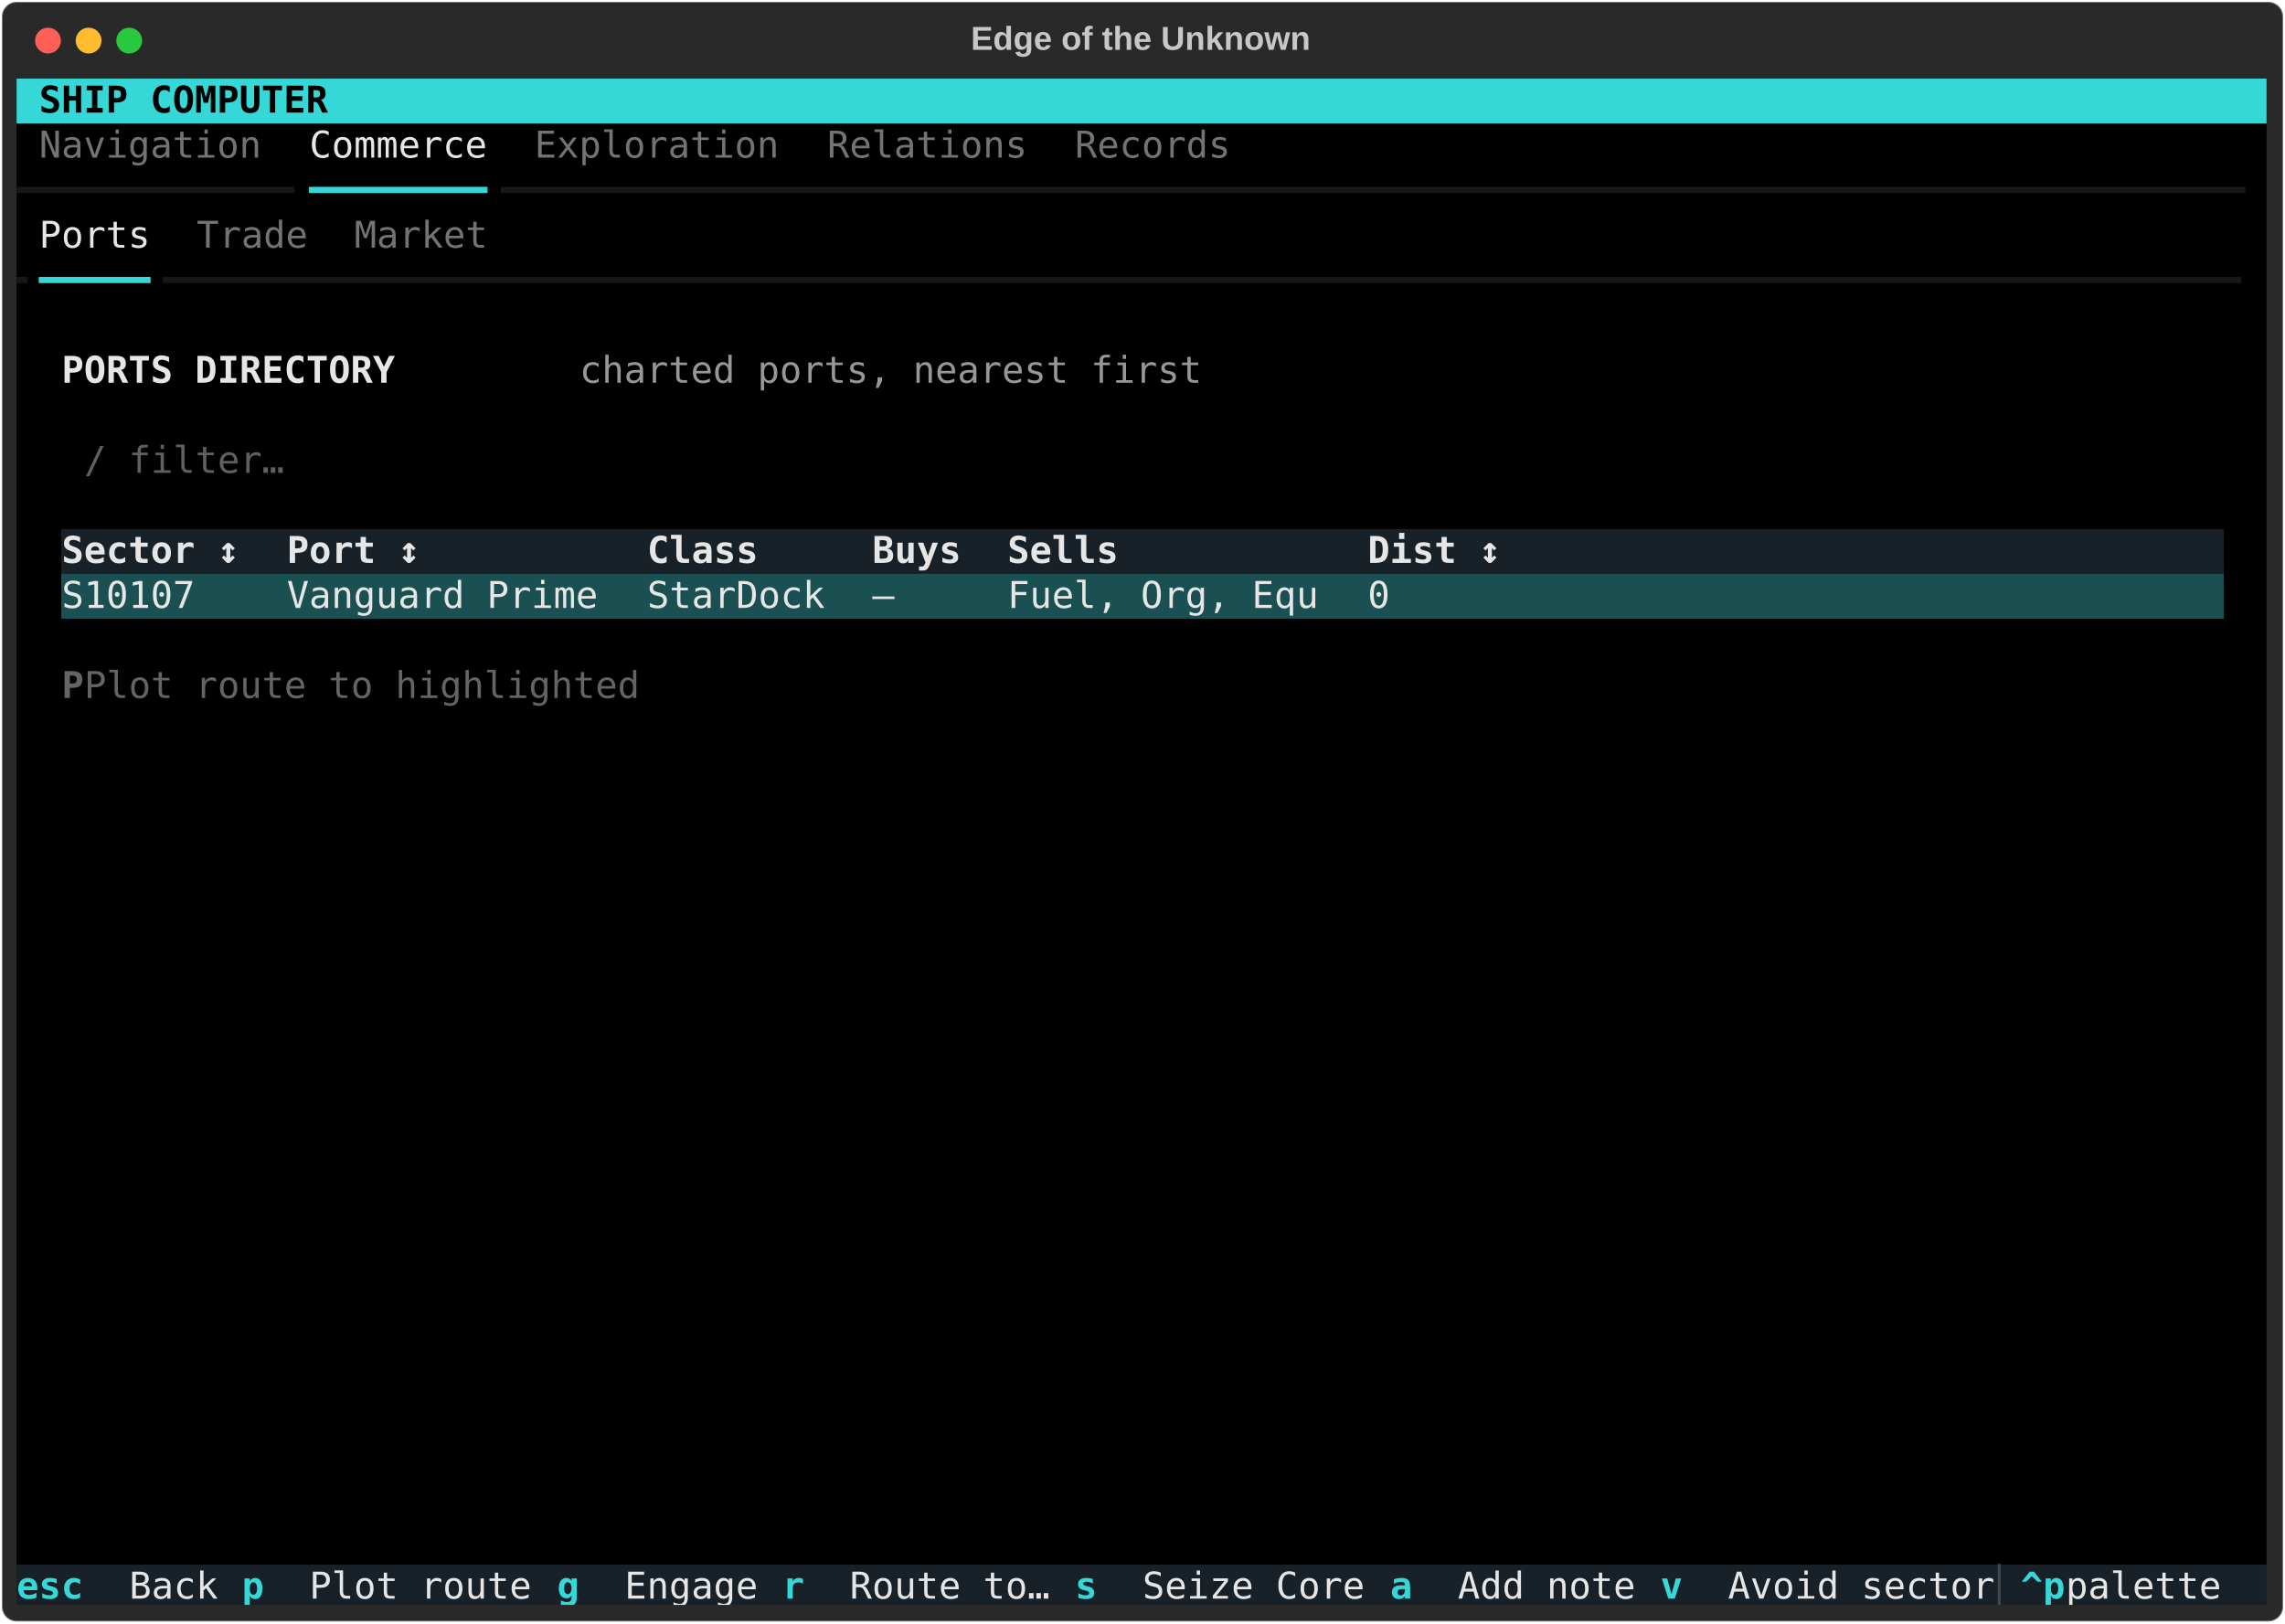
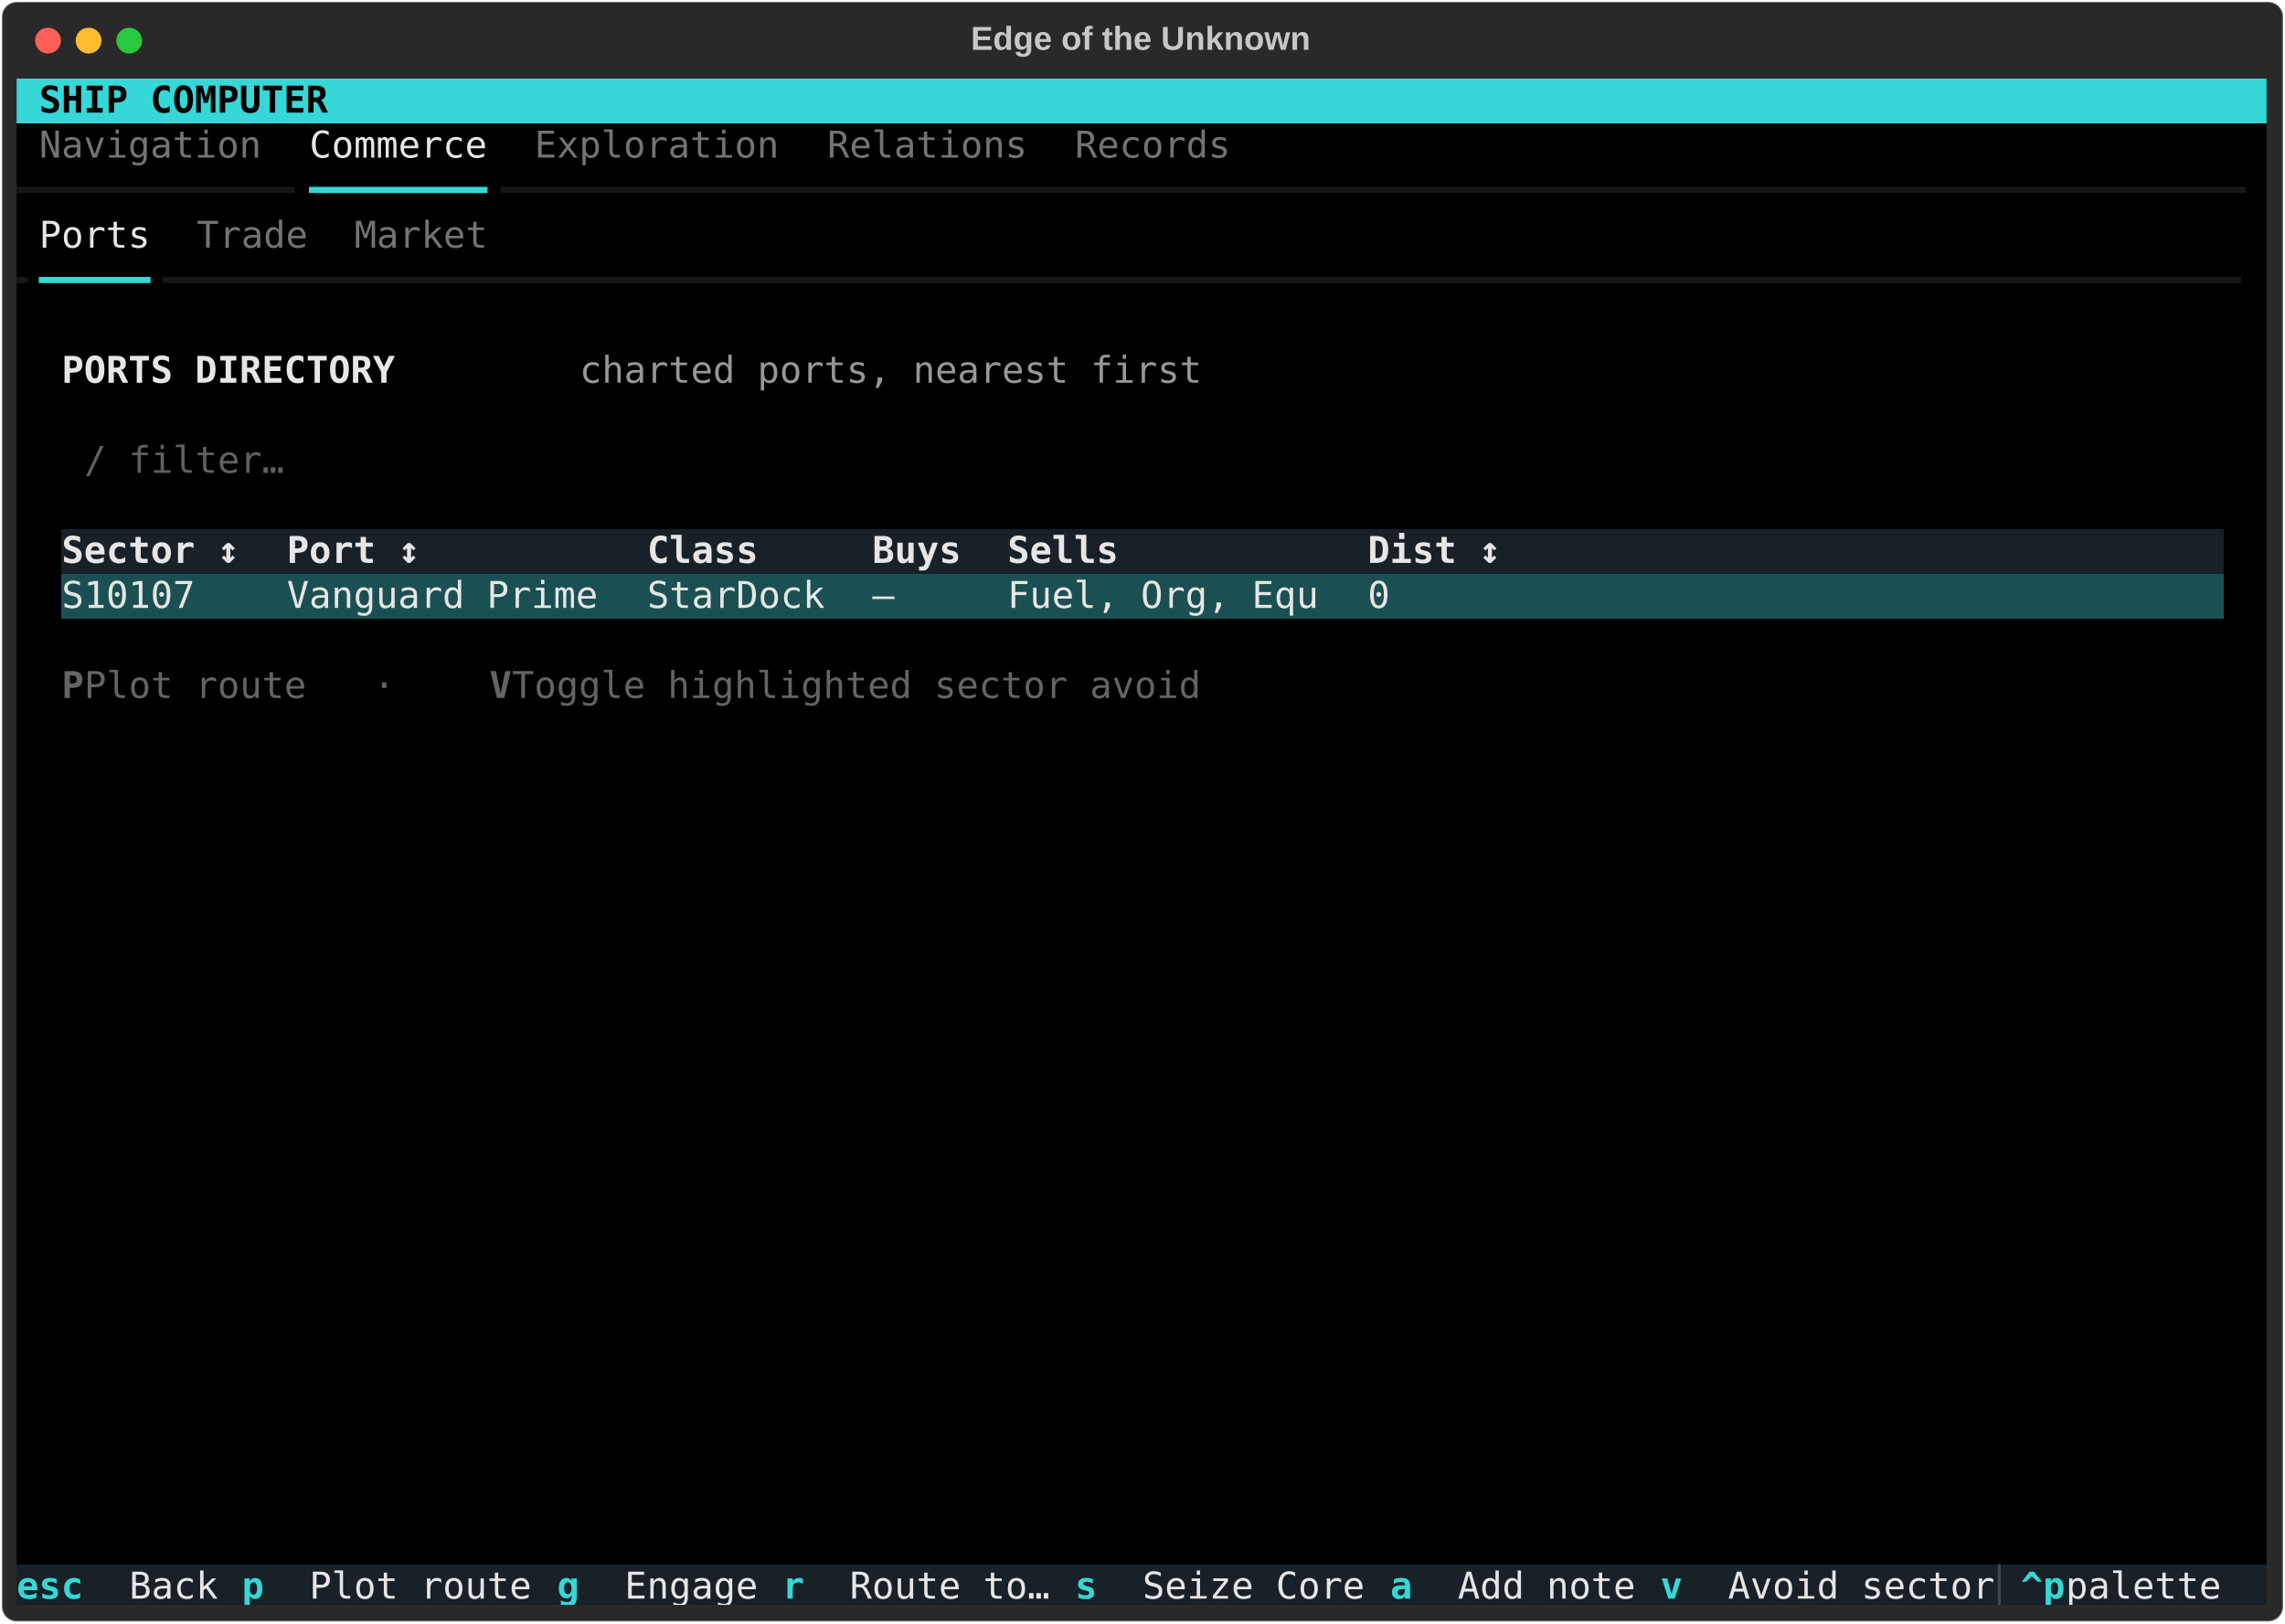
<svg xmlns="http://www.w3.org/2000/svg" class="rich-terminal" viewBox="0 0 1238 879.6">
  <style>

    @font-face {
        font-family: "Fira Code";
        src: local("FiraCode-Regular"),
                url("https://cdnjs.cloudflare.com/ajax/libs/firacode/6.2.0/woff2/FiraCode-Regular.woff2") format("woff2"),
                url("https://cdnjs.cloudflare.com/ajax/libs/firacode/6.2.0/woff/FiraCode-Regular.woff") format("woff");
        font-style: normal;
        font-weight: 400;
    }
    @font-face {
        font-family: "Fira Code";
        src: local("FiraCode-Bold"),
                url("https://cdnjs.cloudflare.com/ajax/libs/firacode/6.2.0/woff2/FiraCode-Bold.woff2") format("woff2"),
                url("https://cdnjs.cloudflare.com/ajax/libs/firacode/6.2.0/woff/FiraCode-Bold.woff") format("woff");
        font-style: bold;
        font-weight: 700;
    }

    .terminal-matrix {
        font-family: Fira Code, monospace;
        font-size: 20px;
        line-height: 24.4px;
        font-variant-east-asian: full-width;
    }

    .terminal-title {
        font-size: 18px;
        font-weight: bold;
        font-family: arial;
    }

    .terminal-r1 { fill: #c5c8c6 }
.terminal-r2 { fill: #000000;font-weight: bold }
.terminal-r3 { fill: #737373 }
.terminal-r4 { fill: #e6e6e6 }
.terminal-r5 { fill: #171717 }
.terminal-r6 { fill: #35d7d7 }
.terminal-r7 { fill: #e6e6e6;font-weight: bold }
.terminal-r8 { fill: #979797 }
.terminal-r9 { fill: #606060 }
.terminal-r10 { fill: #999999 }
.terminal-r11 { fill: #646464;font-weight: bold }
.terminal-r12 { fill: #646464 }
.terminal-r13 { fill: #35d7d7;font-weight: bold }
.terminal-r14 { fill: #40484d }
    </style>
  <defs>
    <clipPath id="terminal-clip-terminal">
      <rect x="0" y="0" width="1219.0" height="828.6" />
    </clipPath>
    <clipPath id="terminal-line-0">
      <rect x="0" y="1.5" width="1220" height="24.65" />
    </clipPath>
    <clipPath id="terminal-line-1">
      <rect x="0" y="25.9" width="1220" height="24.65" />
    </clipPath>
    <clipPath id="terminal-line-2">
      <rect x="0" y="50.3" width="1220" height="24.65" />
    </clipPath>
    <clipPath id="terminal-line-3">
      <rect x="0" y="74.7" width="1220" height="24.65" />
    </clipPath>
    <clipPath id="terminal-line-4">
      <rect x="0" y="99.1" width="1220" height="24.65" />
    </clipPath>
    <clipPath id="terminal-line-5">
      <rect x="0" y="123.5" width="1220" height="24.65" />
    </clipPath>
    <clipPath id="terminal-line-6">
      <rect x="0" y="147.9" width="1220" height="24.65" />
    </clipPath>
    <clipPath id="terminal-line-7">
      <rect x="0" y="172.3" width="1220" height="24.65" />
    </clipPath>
    <clipPath id="terminal-line-8">
      <rect x="0" y="196.7" width="1220" height="24.65" />
    </clipPath>
    <clipPath id="terminal-line-9">
      <rect x="0" y="221.1" width="1220" height="24.65" />
    </clipPath>
    <clipPath id="terminal-line-10">
      <rect x="0" y="245.5" width="1220" height="24.65" />
    </clipPath>
    <clipPath id="terminal-line-11">
      <rect x="0" y="269.9" width="1220" height="24.65" />
    </clipPath>
    <clipPath id="terminal-line-12">
      <rect x="0" y="294.3" width="1220" height="24.65" />
    </clipPath>
    <clipPath id="terminal-line-13">
      <rect x="0" y="318.7" width="1220" height="24.65" />
    </clipPath>
    <clipPath id="terminal-line-14">
      <rect x="0" y="343.1" width="1220" height="24.65" />
    </clipPath>
    <clipPath id="terminal-line-15">
      <rect x="0" y="367.5" width="1220" height="24.65" />
    </clipPath>
    <clipPath id="terminal-line-16">
      <rect x="0" y="391.9" width="1220" height="24.65" />
    </clipPath>
    <clipPath id="terminal-line-17">
      <rect x="0" y="416.3" width="1220" height="24.65" />
    </clipPath>
    <clipPath id="terminal-line-18">
      <rect x="0" y="440.7" width="1220" height="24.65" />
    </clipPath>
    <clipPath id="terminal-line-19">
      <rect x="0" y="465.1" width="1220" height="24.65" />
    </clipPath>
    <clipPath id="terminal-line-20">
      <rect x="0" y="489.5" width="1220" height="24.65" />
    </clipPath>
    <clipPath id="terminal-line-21">
      <rect x="0" y="513.9" width="1220" height="24.65" />
    </clipPath>
    <clipPath id="terminal-line-22">
      <rect x="0" y="538.3" width="1220" height="24.65" />
    </clipPath>
    <clipPath id="terminal-line-23">
      <rect x="0" y="562.7" width="1220" height="24.65" />
    </clipPath>
    <clipPath id="terminal-line-24">
      <rect x="0" y="587.1" width="1220" height="24.65" />
    </clipPath>
    <clipPath id="terminal-line-25">
      <rect x="0" y="611.5" width="1220" height="24.65" />
    </clipPath>
    <clipPath id="terminal-line-26">
      <rect x="0" y="635.9" width="1220" height="24.65" />
    </clipPath>
    <clipPath id="terminal-line-27">
      <rect x="0" y="660.3" width="1220" height="24.65" />
    </clipPath>
    <clipPath id="terminal-line-28">
      <rect x="0" y="684.7" width="1220" height="24.65" />
    </clipPath>
    <clipPath id="terminal-line-29">
      <rect x="0" y="709.1" width="1220" height="24.65" />
    </clipPath>
    <clipPath id="terminal-line-30">
      <rect x="0" y="733.5" width="1220" height="24.65" />
    </clipPath>
    <clipPath id="terminal-line-31">
      <rect x="0" y="757.9" width="1220" height="24.65" />
    </clipPath>
    <clipPath id="terminal-line-32">
      <rect x="0" y="782.3" width="1220" height="24.65" />
    </clipPath>
  </defs>
  <rect fill="#292929" stroke="rgba(255,255,255,0.35)" stroke-width="1" x="1" y="1" width="1236" height="877.6" rx="8" />
  <text class="terminal-title" fill="#c5c8c6" text-anchor="middle" x="618" y="27">Edge of the Unknown</text>
  <g transform="translate(26,22)">
    <circle cx="0" cy="0" r="7" fill="#ff5f57" />
    <circle cx="22" cy="0" r="7" fill="#febc2e" />
    <circle cx="44" cy="0" r="7" fill="#28c840" />
  </g>
  <g transform="translate(9, 41)" clip-path="url(#terminal-clip-terminal)">
    <rect fill="#35d7d7" x="0" y="1.5" width="12.2" height="24.65" shape-rendering="crispEdges" />
    <rect fill="#35d7d7" x="12.2" y="1.5" width="158.6" height="24.65" shape-rendering="crispEdges" />
    <rect fill="#35d7d7" x="170.8" y="1.5" width="1049.2" height="24.65" shape-rendering="crispEdges" />
    <rect fill="#000000" x="0" y="25.9" width="12.2" height="24.65" shape-rendering="crispEdges" />
    <rect fill="#000000" x="12.2" y="25.9" width="122" height="24.65" shape-rendering="crispEdges" />
    <rect fill="#000000" x="134.2" y="25.9" width="24.4" height="24.65" shape-rendering="crispEdges" />
    <rect fill="#000000" x="158.6" y="25.9" width="97.6" height="24.65" shape-rendering="crispEdges" />
    <rect fill="#000000" x="256.2" y="25.9" width="24.4" height="24.65" shape-rendering="crispEdges" />
    <rect fill="#000000" x="280.6" y="25.9" width="134.2" height="24.65" shape-rendering="crispEdges" />
    <rect fill="#000000" x="414.8" y="25.9" width="24.4" height="24.65" shape-rendering="crispEdges" />
    <rect fill="#000000" x="439.2" y="25.9" width="109.8" height="24.65" shape-rendering="crispEdges" />
    <rect fill="#000000" x="549" y="25.9" width="24.4" height="24.65" shape-rendering="crispEdges" />
    <rect fill="#000000" x="573.4" y="25.9" width="85.4" height="24.65" shape-rendering="crispEdges" />
    <rect fill="#000000" x="658.8" y="25.9" width="561.2" height="24.65" shape-rendering="crispEdges" />
    <rect fill="#000000" x="0" y="50.3" width="158.6" height="24.65" shape-rendering="crispEdges" />
    <rect fill="#000000" x="158.6" y="50.3" width="97.6" height="24.65" shape-rendering="crispEdges" />
    <rect fill="#000000" x="256.2" y="50.3" width="963.8" height="24.65" shape-rendering="crispEdges" />
    <rect fill="#000000" x="0" y="74.7" width="12.2" height="24.65" shape-rendering="crispEdges" />
    <rect fill="#000000" x="12.2" y="74.7" width="61" height="24.65" shape-rendering="crispEdges" />
    <rect fill="#000000" x="73.2" y="74.7" width="24.4" height="24.65" shape-rendering="crispEdges" />
    <rect fill="#000000" x="97.6" y="74.7" width="61" height="24.65" shape-rendering="crispEdges" />
    <rect fill="#000000" x="158.6" y="74.7" width="24.4" height="24.65" shape-rendering="crispEdges" />
    <rect fill="#000000" x="183" y="74.7" width="73.2" height="24.65" shape-rendering="crispEdges" />
    <rect fill="#000000" x="256.2" y="74.7" width="963.8" height="24.65" shape-rendering="crispEdges" />
    <rect fill="#000000" x="0" y="99.1" width="12.2" height="24.65" shape-rendering="crispEdges" />
    <rect fill="#000000" x="12.2" y="99.1" width="61" height="24.65" shape-rendering="crispEdges" />
    <rect fill="#000000" x="73.2" y="99.1" width="1146.8" height="24.65" shape-rendering="crispEdges" />
    <rect fill="#000000" x="0" y="123.5" width="1220" height="24.65" shape-rendering="crispEdges" />
    <rect fill="#000000" x="0" y="147.9" width="24.4" height="24.65" shape-rendering="crispEdges" />
    <rect fill="#000000" x="24.4" y="147.9" width="183" height="24.65" shape-rendering="crispEdges" />
    <rect fill="#000000" x="207.4" y="147.9" width="97.6" height="24.65" shape-rendering="crispEdges" />
    <rect fill="#000000" x="305" y="147.9" width="341.6" height="24.65" shape-rendering="crispEdges" />
    <rect fill="#000000" x="646.6" y="147.9" width="573.4" height="24.65" shape-rendering="crispEdges" />
    <rect fill="#000000" x="0" y="172.3" width="1220" height="24.65" shape-rendering="crispEdges" />
    <rect fill="#000000" x="0" y="196.7" width="36.6" height="24.65" shape-rendering="crispEdges" />
    <rect fill="#000000" x="36.6" y="196.7" width="109.8" height="24.65" shape-rendering="crispEdges" />
    <rect fill="#000000" x="146.4" y="196.7" width="1037" height="24.65" shape-rendering="crispEdges" />
    <rect fill="#000000" x="1183.4" y="196.7" width="36.6" height="24.65" shape-rendering="crispEdges" />
    <rect fill="#000000" x="0" y="221.1" width="1220" height="24.65" shape-rendering="crispEdges" />
    <rect fill="#000000" x="0" y="245.5" width="24.4" height="24.65" shape-rendering="crispEdges" />
    <rect fill="#172127" x="24.4" y="245.5" width="122" height="24.65" shape-rendering="crispEdges" />
    <rect fill="#172127" x="146.4" y="245.5" width="195.2" height="24.65" shape-rendering="crispEdges" />
    <rect fill="#172127" x="341.6" y="245.5" width="122" height="24.65" shape-rendering="crispEdges" />
    <rect fill="#172127" x="463.6" y="245.5" width="73.2" height="24.65" shape-rendering="crispEdges" />
    <rect fill="#172127" x="536.8" y="245.5" width="195.2" height="24.65" shape-rendering="crispEdges" />
    <rect fill="#172127" x="732" y="245.5" width="97.6" height="24.65" shape-rendering="crispEdges" />
    <rect fill="#172127" x="829.6" y="245.5" width="366" height="24.65" shape-rendering="crispEdges" />
    <rect fill="#000000" x="1195.6" y="245.5" width="24.4" height="24.65" shape-rendering="crispEdges" />
    <rect fill="#000000" x="0" y="269.9" width="24.4" height="24.65" shape-rendering="crispEdges" />
    <rect fill="#1b5053" x="24.4" y="269.9" width="122" height="24.65" shape-rendering="crispEdges" />
    <rect fill="#1b5053" x="146.4" y="269.9" width="195.2" height="24.65" shape-rendering="crispEdges" />
    <rect fill="#1b5053" x="341.6" y="269.9" width="122" height="24.65" shape-rendering="crispEdges" />
    <rect fill="#1b5053" x="463.6" y="269.9" width="73.2" height="24.65" shape-rendering="crispEdges" />
    <rect fill="#1b5053" x="536.8" y="269.9" width="195.2" height="24.65" shape-rendering="crispEdges" />
    <rect fill="#1b5053" x="732" y="269.9" width="97.6" height="24.65" shape-rendering="crispEdges" />
    <rect fill="#1b5053" x="829.6" y="269.9" width="366" height="24.65" shape-rendering="crispEdges" />
    <rect fill="#000000" x="1195.6" y="269.9" width="24.4" height="24.65" shape-rendering="crispEdges" />
    <rect fill="#000000" x="0" y="294.3" width="1220" height="24.65" shape-rendering="crispEdges" />
    <rect fill="#000000" x="0" y="318.7" width="24.4" height="24.65" shape-rendering="crispEdges" />
    <rect fill="#000000" x="24.4" y="318.7" width="12.2" height="24.65" shape-rendering="crispEdges" />
-     <rect fill="#000000" x="36.6" y="318.7" width="317.2" height="24.65" shape-rendering="crispEdges" />
-     <rect fill="#000000" x="353.8" y="318.7" width="866.2" height="24.65" shape-rendering="crispEdges" />
+     <rect fill="#000000" x="36.6" y="318.7" width="219.6" height="24.65" shape-rendering="crispEdges" />
+     <rect fill="#000000" x="256.2" y="318.7" width="12.2" height="24.65" shape-rendering="crispEdges" />
+     <rect fill="#000000" x="268.4" y="318.7" width="390.4" height="24.65" shape-rendering="crispEdges" />
+     <rect fill="#000000" x="658.8" y="318.7" width="561.2" height="24.65" shape-rendering="crispEdges" />
    <rect fill="#000000" x="0" y="343.1" width="1220" height="24.65" shape-rendering="crispEdges" />
    <rect fill="#000000" x="0" y="367.5" width="1220" height="24.65" shape-rendering="crispEdges" />
    <rect fill="#000000" x="0" y="391.9" width="1220" height="24.65" shape-rendering="crispEdges" />
    <rect fill="#000000" x="0" y="416.3" width="1220" height="24.65" shape-rendering="crispEdges" />
    <rect fill="#000000" x="0" y="440.7" width="1220" height="24.65" shape-rendering="crispEdges" />
    <rect fill="#000000" x="0" y="465.1" width="1220" height="24.65" shape-rendering="crispEdges" />
    <rect fill="#000000" x="0" y="489.5" width="1220" height="24.65" shape-rendering="crispEdges" />
    <rect fill="#000000" x="0" y="513.9" width="1220" height="24.65" shape-rendering="crispEdges" />
    <rect fill="#000000" x="0" y="538.3" width="1220" height="24.65" shape-rendering="crispEdges" />
    <rect fill="#000000" x="0" y="562.7" width="1220" height="24.65" shape-rendering="crispEdges" />
    <rect fill="#000000" x="0" y="587.1" width="1220" height="24.65" shape-rendering="crispEdges" />
    <rect fill="#000000" x="0" y="611.5" width="1220" height="24.65" shape-rendering="crispEdges" />
    <rect fill="#000000" x="0" y="635.9" width="1220" height="24.65" shape-rendering="crispEdges" />
    <rect fill="#000000" x="0" y="660.3" width="1220" height="24.65" shape-rendering="crispEdges" />
    <rect fill="#000000" x="0" y="684.7" width="1220" height="24.65" shape-rendering="crispEdges" />
    <rect fill="#000000" x="0" y="709.1" width="1220" height="24.65" shape-rendering="crispEdges" />
    <rect fill="#000000" x="0" y="733.5" width="1220" height="24.65" shape-rendering="crispEdges" />
    <rect fill="#000000" x="0" y="757.9" width="1220" height="24.65" shape-rendering="crispEdges" />
    <rect fill="#000000" x="0" y="782.3" width="1220" height="24.65" shape-rendering="crispEdges" />
    <rect fill="#172127" x="0" y="806.7" width="61" height="24.65" shape-rendering="crispEdges" />
    <rect fill="#172127" x="61" y="806.7" width="61" height="24.65" shape-rendering="crispEdges" />
    <rect fill="#172127" x="122" y="806.7" width="36.6" height="24.65" shape-rendering="crispEdges" />
    <rect fill="#172127" x="158.6" y="806.7" width="134.2" height="24.65" shape-rendering="crispEdges" />
    <rect fill="#172127" x="292.8" y="806.7" width="36.6" height="24.65" shape-rendering="crispEdges" />
    <rect fill="#172127" x="329.4" y="806.7" width="85.4" height="24.65" shape-rendering="crispEdges" />
    <rect fill="#172127" x="414.8" y="806.7" width="36.6" height="24.65" shape-rendering="crispEdges" />
    <rect fill="#172127" x="451.4" y="806.7" width="122" height="24.65" shape-rendering="crispEdges" />
    <rect fill="#172127" x="573.4" y="806.7" width="36.6" height="24.65" shape-rendering="crispEdges" />
    <rect fill="#172127" x="610" y="806.7" width="134.2" height="24.65" shape-rendering="crispEdges" />
    <rect fill="#172127" x="744.2" y="806.7" width="36.6" height="24.65" shape-rendering="crispEdges" />
    <rect fill="#172127" x="780.8" y="806.7" width="109.8" height="24.65" shape-rendering="crispEdges" />
    <rect fill="#172127" x="890.6" y="806.7" width="36.6" height="24.65" shape-rendering="crispEdges" />
    <rect fill="#172127" x="927.2" y="806.7" width="146.4" height="24.65" shape-rendering="crispEdges" />
    <rect fill="#172127" x="1073.6" y="806.7" width="12.2" height="24.65" shape-rendering="crispEdges" />
    <rect fill="#172127" x="1085.8" y="806.7" width="24.4" height="24.65" shape-rendering="crispEdges" />
    <rect fill="#172127" x="1110.2" y="806.7" width="97.6" height="24.65" shape-rendering="crispEdges" />
    <rect fill="#172127" x="1207.8" y="806.7" width="12.2" height="24.65" shape-rendering="crispEdges" />
    <g class="terminal-matrix">
      <text class="terminal-r2" x="12.2" y="20" textLength="158.6" clip-path="url(#terminal-line-0)">SHIP COMPUTER</text>
      <text class="terminal-r1" x="1220" y="20" textLength="12.2" clip-path="url(#terminal-line-0)">
</text>
      <text class="terminal-r3" x="12.2" y="44.4" textLength="122" clip-path="url(#terminal-line-1)">Navigation</text>
      <text class="terminal-r4" x="158.6" y="44.4" textLength="97.6" clip-path="url(#terminal-line-1)">Commerce</text>
      <text class="terminal-r3" x="280.6" y="44.4" textLength="134.2" clip-path="url(#terminal-line-1)">Exploration</text>
      <text class="terminal-r3" x="439.2" y="44.4" textLength="109.8" clip-path="url(#terminal-line-1)">Relations</text>
      <text class="terminal-r3" x="573.4" y="44.4" textLength="85.4" clip-path="url(#terminal-line-1)">Records</text>
      <text class="terminal-r1" x="1220" y="44.4" textLength="12.2" clip-path="url(#terminal-line-1)">
</text>
      <text class="terminal-r5" x="0" y="68.8" textLength="158.6" clip-path="url(#terminal-line-2)">━━━━━━━━━━━━╸</text>
      <text class="terminal-r6" x="158.6" y="68.8" textLength="97.6" clip-path="url(#terminal-line-2)">━━━━━━━━</text>
      <text class="terminal-r5" x="256.2" y="68.8" textLength="963.8" clip-path="url(#terminal-line-2)">╺━━━━━━━━━━━━━━━━━━━━━━━━━━━━━━━━━━━━━━━━━━━━━━━━━━━━━━━━━━━━━━━━━━━━━━━━━━━━━━</text>
      <text class="terminal-r1" x="1220" y="68.8" textLength="12.2" clip-path="url(#terminal-line-2)">
</text>
      <text class="terminal-r4" x="12.2" y="93.2" textLength="61" clip-path="url(#terminal-line-3)">Ports</text>
      <text class="terminal-r3" x="97.6" y="93.2" textLength="61" clip-path="url(#terminal-line-3)">Trade</text>
      <text class="terminal-r3" x="183" y="93.2" textLength="73.2" clip-path="url(#terminal-line-3)">Market</text>
      <text class="terminal-r1" x="1220" y="93.2" textLength="12.2" clip-path="url(#terminal-line-3)">
</text>
      <text class="terminal-r5" x="0" y="117.6" textLength="12.2" clip-path="url(#terminal-line-4)">╸</text>
      <text class="terminal-r6" x="12.2" y="117.6" textLength="61" clip-path="url(#terminal-line-4)">━━━━━</text>
      <text class="terminal-r5" x="73.2" y="117.6" textLength="1146.8" clip-path="url(#terminal-line-4)">╺━━━━━━━━━━━━━━━━━━━━━━━━━━━━━━━━━━━━━━━━━━━━━━━━━━━━━━━━━━━━━━━━━━━━━━━━━━━━━━━━━━━━━━━━━━━━━</text>
      <text class="terminal-r1" x="1220" y="117.6" textLength="12.2" clip-path="url(#terminal-line-4)">
</text>
      <text class="terminal-r1" x="1220" y="142" textLength="12.2" clip-path="url(#terminal-line-5)">
</text>
      <text class="terminal-r7" x="24.4" y="166.4" textLength="183" clip-path="url(#terminal-line-6)">PORTS DIRECTORY</text>
      <text class="terminal-r8" x="305" y="166.4" textLength="341.6" clip-path="url(#terminal-line-6)">charted ports, nearest first</text>
      <text class="terminal-r1" x="1220" y="166.4" textLength="12.2" clip-path="url(#terminal-line-6)">
</text>
      <text class="terminal-r1" x="1220" y="190.8" textLength="12.2" clip-path="url(#terminal-line-7)">
</text>
      <text class="terminal-r9" x="36.6" y="215.2" textLength="109.8" clip-path="url(#terminal-line-8)">/ filter…</text>
      <text class="terminal-r1" x="1220" y="215.2" textLength="12.2" clip-path="url(#terminal-line-8)">
</text>
      <text class="terminal-r1" x="1220" y="239.6" textLength="12.2" clip-path="url(#terminal-line-9)">
</text>
      <text class="terminal-r7" x="24.4" y="264" textLength="122" clip-path="url(#terminal-line-10)"> Sector ↕ </text>
      <text class="terminal-r7" x="146.4" y="264" textLength="195.2" clip-path="url(#terminal-line-10)"> Port ↕         </text>
      <text class="terminal-r7" x="341.6" y="264" textLength="122" clip-path="url(#terminal-line-10)"> Class    </text>
      <text class="terminal-r7" x="463.6" y="264" textLength="73.2" clip-path="url(#terminal-line-10)"> Buys </text>
      <text class="terminal-r7" x="536.8" y="264" textLength="195.2" clip-path="url(#terminal-line-10)"> Sells          </text>
      <text class="terminal-r7" x="732" y="264" textLength="97.6" clip-path="url(#terminal-line-10)"> Dist ↕ </text>
      <text class="terminal-r1" x="1220" y="264" textLength="12.2" clip-path="url(#terminal-line-10)">
</text>
      <text class="terminal-r4" x="24.4" y="288.4" textLength="122" clip-path="url(#terminal-line-11)"> S10107   </text>
      <text class="terminal-r4" x="146.4" y="288.4" textLength="195.2" clip-path="url(#terminal-line-11)"> Vanguard Prime </text>
      <text class="terminal-r4" x="341.6" y="288.4" textLength="122" clip-path="url(#terminal-line-11)"> StarDock </text>
      <text class="terminal-r4" x="463.6" y="288.4" textLength="73.2" clip-path="url(#terminal-line-11)"> —    </text>
      <text class="terminal-r4" x="536.8" y="288.4" textLength="195.2" clip-path="url(#terminal-line-11)"> Fuel, Org, Equ </text>
      <text class="terminal-r4" x="732" y="288.4" textLength="97.6" clip-path="url(#terminal-line-11)">      0 </text>
      <text class="terminal-r1" x="1220" y="288.4" textLength="12.2" clip-path="url(#terminal-line-11)">
</text>
      <text class="terminal-r1" x="1220" y="312.8" textLength="12.2" clip-path="url(#terminal-line-12)">
</text>
      <text class="terminal-r11" x="24.4" y="337.2" textLength="12.2" clip-path="url(#terminal-line-13)">P</text>
-       <text class="terminal-r12" x="36.6" y="337.2" textLength="317.2" clip-path="url(#terminal-line-13)"> Plot route to highlighted</text>
+       <text class="terminal-r12" x="36.6" y="337.2" textLength="219.6" clip-path="url(#terminal-line-13)"> Plot route   ·   </text>
+       <text class="terminal-r11" x="256.2" y="337.2" textLength="12.2" clip-path="url(#terminal-line-13)">V</text>
+       <text class="terminal-r12" x="268.4" y="337.2" textLength="390.4" clip-path="url(#terminal-line-13)"> Toggle highlighted sector avoid</text>
      <text class="terminal-r1" x="1220" y="337.2" textLength="12.2" clip-path="url(#terminal-line-13)">
</text>
      <text class="terminal-r1" x="1220" y="361.6" textLength="12.2" clip-path="url(#terminal-line-14)">
</text>
      <text class="terminal-r1" x="1220" y="386" textLength="12.2" clip-path="url(#terminal-line-15)">
</text>
      <text class="terminal-r1" x="1220" y="410.4" textLength="12.2" clip-path="url(#terminal-line-16)">
</text>
      <text class="terminal-r1" x="1220" y="434.8" textLength="12.2" clip-path="url(#terminal-line-17)">
</text>
      <text class="terminal-r1" x="1220" y="459.2" textLength="12.2" clip-path="url(#terminal-line-18)">
</text>
      <text class="terminal-r1" x="1220" y="483.6" textLength="12.2" clip-path="url(#terminal-line-19)">
</text>
      <text class="terminal-r1" x="1220" y="508" textLength="12.2" clip-path="url(#terminal-line-20)">
</text>
      <text class="terminal-r1" x="1220" y="532.4" textLength="12.2" clip-path="url(#terminal-line-21)">
</text>
      <text class="terminal-r1" x="1220" y="556.8" textLength="12.2" clip-path="url(#terminal-line-22)">
</text>
      <text class="terminal-r1" x="1220" y="581.2" textLength="12.2" clip-path="url(#terminal-line-23)">
</text>
      <text class="terminal-r1" x="1220" y="605.6" textLength="12.2" clip-path="url(#terminal-line-24)">
</text>
      <text class="terminal-r1" x="1220" y="630" textLength="12.2" clip-path="url(#terminal-line-25)">
</text>
      <text class="terminal-r1" x="1220" y="654.4" textLength="12.2" clip-path="url(#terminal-line-26)">
</text>
      <text class="terminal-r1" x="1220" y="678.8" textLength="12.2" clip-path="url(#terminal-line-27)">
</text>
      <text class="terminal-r1" x="1220" y="703.2" textLength="12.2" clip-path="url(#terminal-line-28)">
</text>
      <text class="terminal-r1" x="1220" y="727.6" textLength="12.2" clip-path="url(#terminal-line-29)">
</text>
      <text class="terminal-r1" x="1220" y="752" textLength="12.2" clip-path="url(#terminal-line-30)">
</text>
      <text class="terminal-r1" x="1220" y="776.4" textLength="12.2" clip-path="url(#terminal-line-31)">
</text>
      <text class="terminal-r1" x="1220" y="800.8" textLength="12.2" clip-path="url(#terminal-line-32)">
</text>
      <text class="terminal-r13" x="0" y="825.2" textLength="61" clip-path="url(#terminal-line-33)"> esc </text>
      <text class="terminal-r4" x="61" y="825.2" textLength="61" clip-path="url(#terminal-line-33)">Back </text>
      <text class="terminal-r13" x="122" y="825.2" textLength="36.6" clip-path="url(#terminal-line-33)"> p </text>
      <text class="terminal-r4" x="158.6" y="825.2" textLength="134.2" clip-path="url(#terminal-line-33)">Plot route </text>
      <text class="terminal-r13" x="292.8" y="825.2" textLength="36.6" clip-path="url(#terminal-line-33)"> g </text>
      <text class="terminal-r4" x="329.4" y="825.2" textLength="85.4" clip-path="url(#terminal-line-33)">Engage </text>
      <text class="terminal-r13" x="414.8" y="825.2" textLength="36.6" clip-path="url(#terminal-line-33)"> r </text>
      <text class="terminal-r4" x="451.4" y="825.2" textLength="122" clip-path="url(#terminal-line-33)">Route to… </text>
      <text class="terminal-r13" x="573.4" y="825.2" textLength="36.6" clip-path="url(#terminal-line-33)"> s </text>
      <text class="terminal-r4" x="610" y="825.2" textLength="134.2" clip-path="url(#terminal-line-33)">Seize Core </text>
      <text class="terminal-r13" x="744.2" y="825.2" textLength="36.6" clip-path="url(#terminal-line-33)"> a </text>
      <text class="terminal-r4" x="780.8" y="825.2" textLength="109.8" clip-path="url(#terminal-line-33)">Add note </text>
      <text class="terminal-r13" x="890.6" y="825.2" textLength="36.6" clip-path="url(#terminal-line-33)"> v </text>
      <text class="terminal-r4" x="927.2" y="825.2" textLength="146.4" clip-path="url(#terminal-line-33)">Avoid sector</text>
      <text class="terminal-r14" x="1073.6" y="825.2" textLength="12.2" clip-path="url(#terminal-line-33)">▏</text>
      <text class="terminal-r13" x="1085.8" y="825.2" textLength="24.4" clip-path="url(#terminal-line-33)">^p</text>
      <text class="terminal-r4" x="1110.2" y="825.2" textLength="97.6" clip-path="url(#terminal-line-33)"> palette</text>
    </g>
  </g>
</svg>
